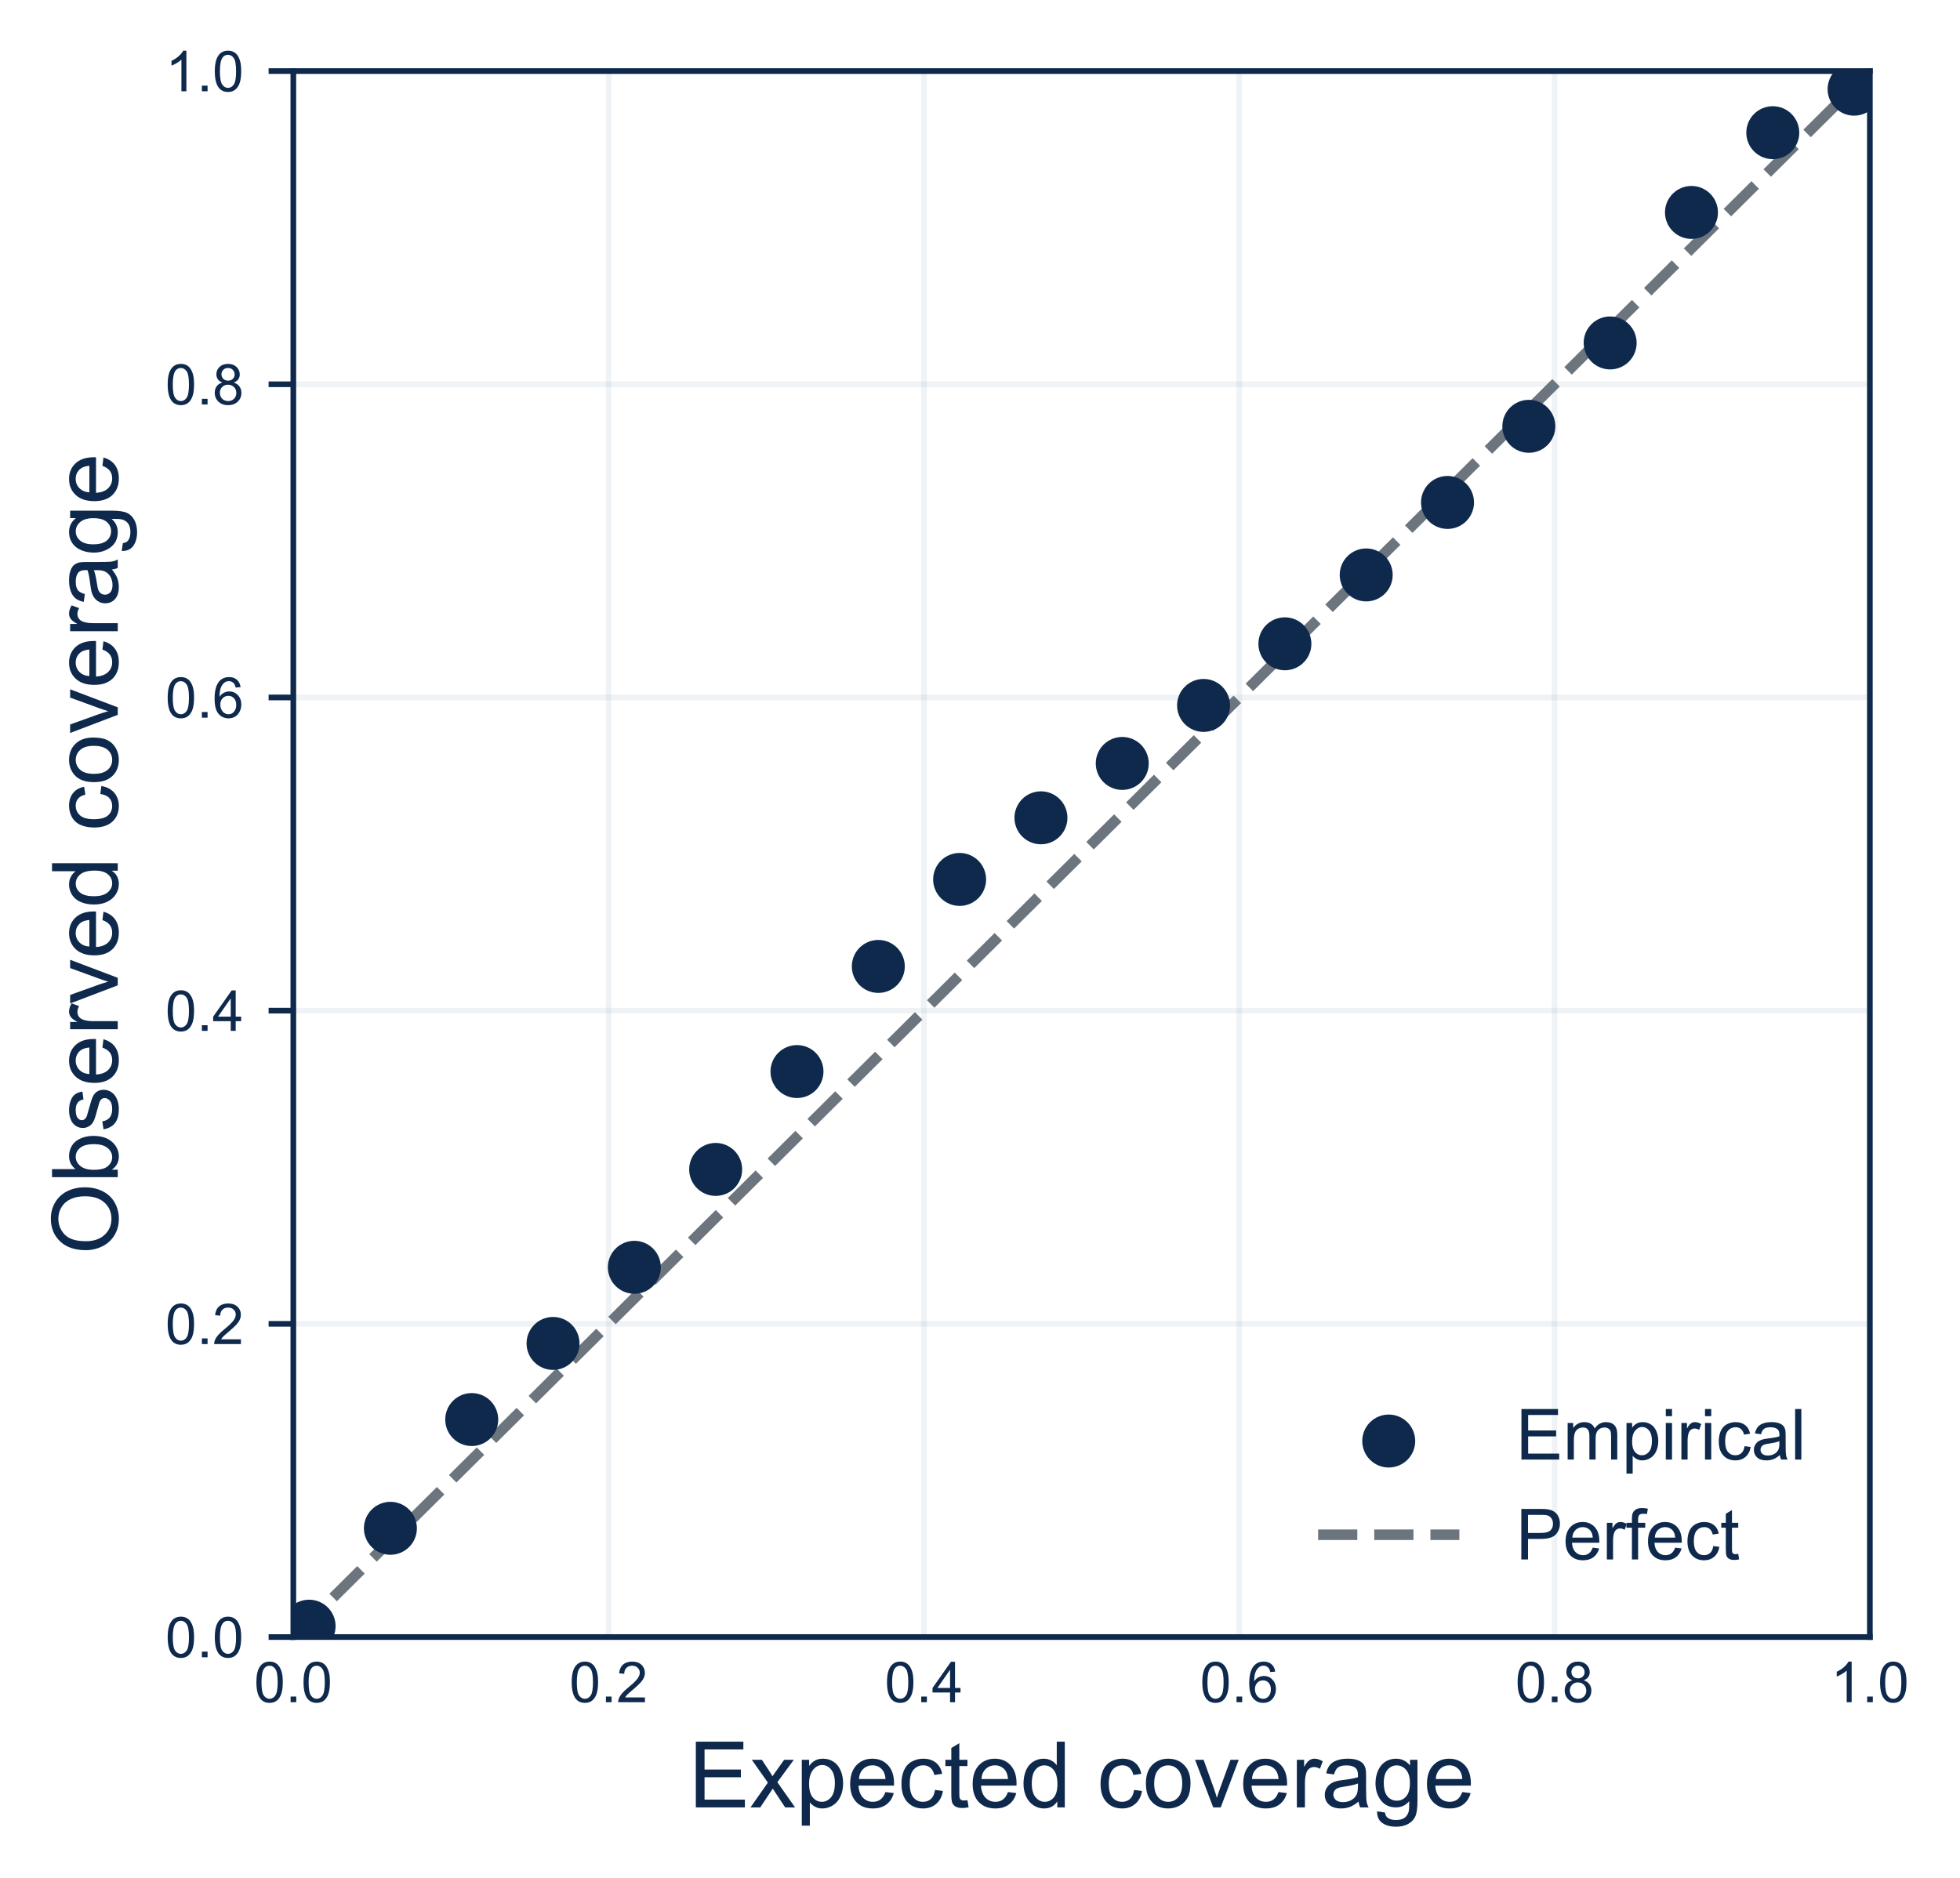
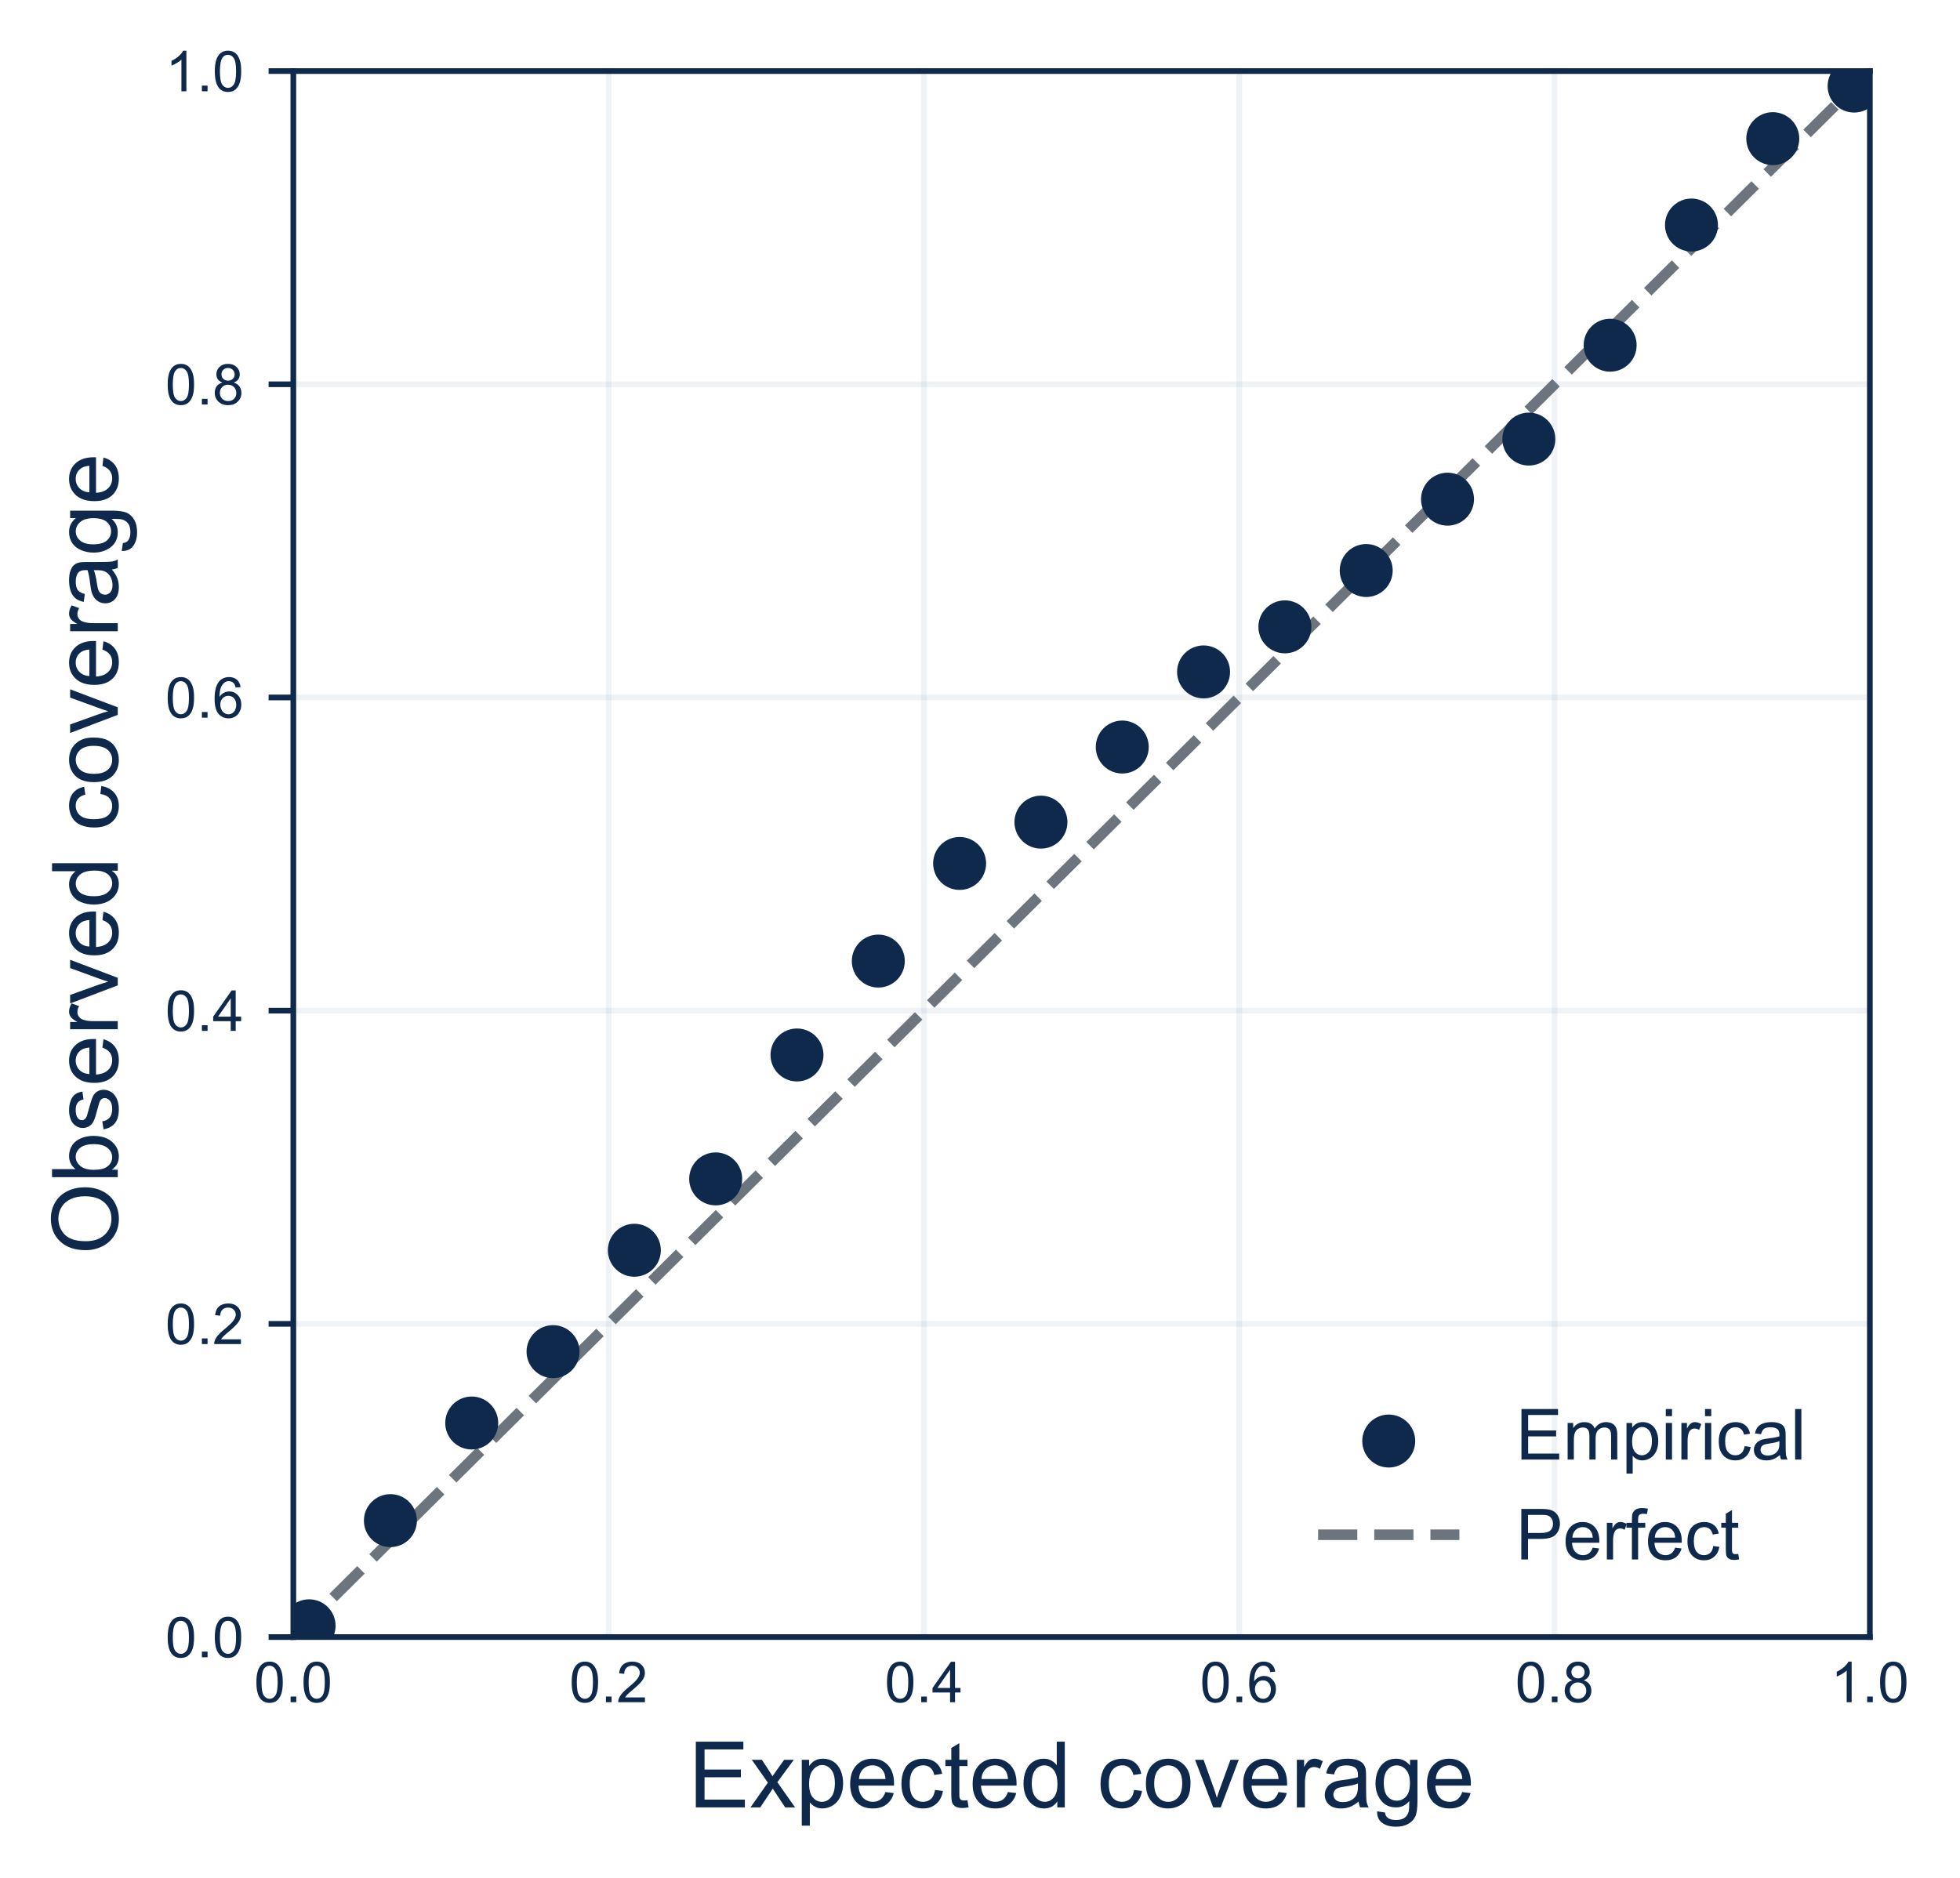
<svg xmlns="http://www.w3.org/2000/svg" xmlns:xlink="http://www.w3.org/1999/xlink" width="277.488pt" height="265.881pt" viewBox="0 0 277.488 265.881" version="1.1">
  <defs>
    <style type="text/css">*{stroke-linejoin: round; stroke-linecap: butt}</style>
  </defs>
  <g id="figure_1">
    <g id="patch_1">
      <path d="M 0 265.881  L 277.488 265.881  L 277.488 0  L 0 0  L 0 265.881  z " style="fill: none" />
    </g>
    <g id="axes_1">
      <g id="patch_2">
        <path d="M 41.528 231.823  L 264.728 231.823  L 264.728 10.063  L 41.528 10.063  L 41.528 231.823  z " style="fill: none" />
      </g>
      <g id="line2d_1">
-         <path d="M 41.528 231.823  L 264.728 10.063  " clip-path="url(#p7d3680cba2)" style="fill: none; stroke-dasharray: 5.55,2.4; stroke-dashoffset: 0; stroke: #6c757d; stroke-width: 1.5" />
+         <path d="M 41.528 231.823  L 264.728 10.063  " clip-path="url(#pba73ccb9ce)" style="fill: none; stroke-dasharray: 5.55,2.4; stroke-dashoffset: 0; stroke: #6c757d; stroke-width: 1.5" />
      </g>
      <g id="matplotlib.axis_1">
        <g id="xtick_1">
          <g id="line2d_2">
-             <path d="M 41.528 231.823  L 41.528 10.063  " clip-path="url(#p7d3680cba2)" style="fill: none; stroke: #5f86a5; stroke-opacity: 0.1; stroke-width: 0.8; stroke-linecap: square" />
+             <path d="M 41.528 231.823  L 41.528 10.063  " clip-path="url(#pba73ccb9ce)" style="fill: none; stroke: #5f86a5; stroke-opacity: 0.1; stroke-width: 0.8; stroke-linecap: square" />
          </g>
          <g id="line2d_3" />
          <g id="text_1">
            <g style="fill: #0e294c" transform="translate(35.96781 241.0494) scale(0.08 -0.08)">
              <defs>
                <path id="ArialMT-30" d="M 266 2259  Q 266 3072 433 3567  Q 600 4063 929 4331  Q 1259 4600 1759 4600  Q 2128 4600 2406 4451  Q 2684 4303 2865 4023  Q 3047 3744 3150 3342  Q 3253 2941 3253 2259  Q 3253 1453 3087 958  Q 2922 463 2592 192  Q 2263 -78 1759 -78  Q 1097 -78 719 397  Q 266 969 266 2259  z M 844 2259  Q 844 1131 1108 757  Q 1372 384 1759 384  Q 2147 384 2411 759  Q 2675 1134 2675 2259  Q 2675 3391 2411 3762  Q 2147 4134 1753 4134  Q 1366 4134 1134 3806  Q 844 3388 844 2259  z " transform="scale(0.015625)" />
                <path id="ArialMT-2e" d="M 581 0  L 581 641  L 1222 641  L 1222 0  L 581 0  z " transform="scale(0.015625)" />
              </defs>
              <use xlink:href="#ArialMT-30" />
              <use xlink:href="#ArialMT-2e" transform="translate(55.61523 0)" />
              <use xlink:href="#ArialMT-30" transform="translate(83.39844 0)" />
            </g>
          </g>
        </g>
        <g id="xtick_2">
          <g id="line2d_4">
-             <path d="M 86.168 231.823  L 86.168 10.063  " clip-path="url(#p7d3680cba2)" style="fill: none; stroke: #5f86a5; stroke-opacity: 0.1; stroke-width: 0.8; stroke-linecap: square" />
+             <path d="M 86.168 231.823  L 86.168 10.063  " clip-path="url(#pba73ccb9ce)" style="fill: none; stroke: #5f86a5; stroke-opacity: 0.1; stroke-width: 0.8; stroke-linecap: square" />
          </g>
          <g id="line2d_5" />
          <g id="text_2">
            <g style="fill: #0e294c" transform="translate(80.60781 241.0494) scale(0.08 -0.08)">
              <defs>
                <path id="ArialMT-32" d="M 3222 541  L 3222 0  L 194 0  Q 188 203 259 391  Q 375 700 629 1000  Q 884 1300 1366 1694  Q 2113 2306 2375 2664  Q 2638 3022 2638 3341  Q 2638 3675 2398 3904  Q 2159 4134 1775 4134  Q 1369 4134 1125 3890  Q 881 3647 878 3216  L 300 3275  Q 359 3922 746 4261  Q 1134 4600 1788 4600  Q 2447 4600 2831 4234  Q 3216 3869 3216 3328  Q 3216 3053 3103 2787  Q 2991 2522 2730 2228  Q 2469 1934 1863 1422  Q 1356 997 1212 845  Q 1069 694 975 541  L 3222 541  z " transform="scale(0.015625)" />
              </defs>
              <use xlink:href="#ArialMT-30" />
              <use xlink:href="#ArialMT-2e" transform="translate(55.61523 0)" />
              <use xlink:href="#ArialMT-32" transform="translate(83.39844 0)" />
            </g>
          </g>
        </g>
        <g id="xtick_3">
          <g id="line2d_6">
-             <path d="M 130.808 231.823  L 130.808 10.063  " clip-path="url(#p7d3680cba2)" style="fill: none; stroke: #5f86a5; stroke-opacity: 0.1; stroke-width: 0.8; stroke-linecap: square" />
+             <path d="M 130.808 231.823  L 130.808 10.063  " clip-path="url(#pba73ccb9ce)" style="fill: none; stroke: #5f86a5; stroke-opacity: 0.1; stroke-width: 0.8; stroke-linecap: square" />
          </g>
          <g id="line2d_7" />
          <g id="text_3">
            <g style="fill: #0e294c" transform="translate(125.2478 241.0494) scale(0.08 -0.08)">
              <defs>
                <path id="ArialMT-34" d="M 2069 0  L 2069 1097  L 81 1097  L 81 1613  L 2172 4581  L 2631 4581  L 2631 1613  L 3250 1613  L 3250 1097  L 2631 1097  L 2631 0  L 2069 0  z M 2069 1613  L 2069 3678  L 634 1613  L 2069 1613  z " transform="scale(0.015625)" />
              </defs>
              <use xlink:href="#ArialMT-30" />
              <use xlink:href="#ArialMT-2e" transform="translate(55.61523 0)" />
              <use xlink:href="#ArialMT-34" transform="translate(83.39844 0)" />
            </g>
          </g>
        </g>
        <g id="xtick_4">
          <g id="line2d_8">
-             <path d="M 175.448 231.823  L 175.448 10.063  " clip-path="url(#p7d3680cba2)" style="fill: none; stroke: #5f86a5; stroke-opacity: 0.1; stroke-width: 0.8; stroke-linecap: square" />
+             <path d="M 175.448 231.823  L 175.448 10.063  " clip-path="url(#pba73ccb9ce)" style="fill: none; stroke: #5f86a5; stroke-opacity: 0.1; stroke-width: 0.8; stroke-linecap: square" />
          </g>
          <g id="line2d_9" />
          <g id="text_4">
            <g style="fill: #0e294c" transform="translate(169.8878 241.0494) scale(0.08 -0.08)">
              <defs>
                <path id="ArialMT-36" d="M 3184 3459  L 2625 3416  Q 2550 3747 2413 3897  Q 2184 4138 1850 4138  Q 1581 4138 1378 3988  Q 1113 3794 959 3422  Q 806 3050 800 2363  Q 1003 2672 1297 2822  Q 1591 2972 1913 2972  Q 2475 2972 2870 2558  Q 3266 2144 3266 1488  Q 3266 1056 3080 686  Q 2894 316 2569 119  Q 2244 -78 1831 -78  Q 1128 -78 684 439  Q 241 956 241 2144  Q 241 3472 731 4075  Q 1159 4600 1884 4600  Q 2425 4600 2770 4297  Q 3116 3994 3184 3459  z M 888 1484  Q 888 1194 1011 928  Q 1134 663 1356 523  Q 1578 384 1822 384  Q 2178 384 2434 671  Q 2691 959 2691 1453  Q 2691 1928 2437 2201  Q 2184 2475 1800 2475  Q 1419 2475 1153 2201  Q 888 1928 888 1484  z " transform="scale(0.015625)" />
              </defs>
              <use xlink:href="#ArialMT-30" />
              <use xlink:href="#ArialMT-2e" transform="translate(55.61523 0)" />
              <use xlink:href="#ArialMT-36" transform="translate(83.39844 0)" />
            </g>
          </g>
        </g>
        <g id="xtick_5">
          <g id="line2d_10">
-             <path d="M 220.088 231.823  L 220.088 10.063  " clip-path="url(#p7d3680cba2)" style="fill: none; stroke: #5f86a5; stroke-opacity: 0.1; stroke-width: 0.8; stroke-linecap: square" />
+             <path d="M 220.088 231.823  L 220.088 10.063  " clip-path="url(#pba73ccb9ce)" style="fill: none; stroke: #5f86a5; stroke-opacity: 0.1; stroke-width: 0.8; stroke-linecap: square" />
          </g>
          <g id="line2d_11" />
          <g id="text_5">
            <g style="fill: #0e294c" transform="translate(214.5278 241.0494) scale(0.08 -0.08)">
              <defs>
                <path id="ArialMT-38" d="M 1131 2484  Q 781 2613 612 2850  Q 444 3088 444 3419  Q 444 3919 803 4259  Q 1163 4600 1759 4600  Q 2359 4600 2725 4251  Q 3091 3903 3091 3403  Q 3091 3084 2923 2848  Q 2756 2613 2416 2484  Q 2838 2347 3058 2040  Q 3278 1734 3278 1309  Q 3278 722 2862 322  Q 2447 -78 1769 -78  Q 1091 -78 675 323  Q 259 725 259 1325  Q 259 1772 486 2073  Q 713 2375 1131 2484  z M 1019 3438  Q 1019 3113 1228 2906  Q 1438 2700 1772 2700  Q 2097 2700 2305 2904  Q 2513 3109 2513 3406  Q 2513 3716 2298 3927  Q 2084 4138 1766 4138  Q 1444 4138 1231 3931  Q 1019 3725 1019 3438  z M 838 1322  Q 838 1081 952 856  Q 1066 631 1291 507  Q 1516 384 1775 384  Q 2178 384 2440 643  Q 2703 903 2703 1303  Q 2703 1709 2433 1975  Q 2163 2241 1756 2241  Q 1359 2241 1098 1978  Q 838 1716 838 1322  z " transform="scale(0.015625)" />
              </defs>
              <use xlink:href="#ArialMT-30" />
              <use xlink:href="#ArialMT-2e" transform="translate(55.61523 0)" />
              <use xlink:href="#ArialMT-38" transform="translate(83.39844 0)" />
            </g>
          </g>
        </g>
        <g id="xtick_6">
          <g id="line2d_12">
-             <path d="M 264.728 231.823  L 264.728 10.063  " clip-path="url(#p7d3680cba2)" style="fill: none; stroke: #5f86a5; stroke-opacity: 0.1; stroke-width: 0.8; stroke-linecap: square" />
+             <path d="M 264.728 231.823  L 264.728 10.063  " clip-path="url(#pba73ccb9ce)" style="fill: none; stroke: #5f86a5; stroke-opacity: 0.1; stroke-width: 0.8; stroke-linecap: square" />
          </g>
          <g id="line2d_13" />
          <g id="text_6">
            <g style="fill: #0e294c" transform="translate(259.1678 241.0494) scale(0.08 -0.08)">
              <defs>
                <path id="ArialMT-31" d="M 2384 0  L 1822 0  L 1822 3584  Q 1619 3391 1289 3197  Q 959 3003 697 2906  L 697 3450  Q 1169 3672 1522 3987  Q 1875 4303 2022 4600  L 2384 4600  L 2384 0  z " transform="scale(0.015625)" />
              </defs>
              <use xlink:href="#ArialMT-31" />
              <use xlink:href="#ArialMT-2e" transform="translate(55.61523 0)" />
              <use xlink:href="#ArialMT-30" transform="translate(83.39844 0)" />
            </g>
          </g>
        </g>
        <g id="text_7">
          <g style="fill: #0e294c" transform="translate(97.48477 255.9445) scale(0.13 -0.13)">
            <defs>
              <path id="ArialMT-45" d="M 506 0  L 506 4581  L 3819 4581  L 3819 4041  L 1113 4041  L 1113 2638  L 3647 2638  L 3647 2100  L 1113 2100  L 1113 541  L 3925 541  L 3925 0  L 506 0  z " transform="scale(0.015625)" />
              <path id="ArialMT-78" d="M 47 0  L 1259 1725  L 138 3319  L 841 3319  L 1350 2541  Q 1494 2319 1581 2169  Q 1719 2375 1834 2534  L 2394 3319  L 3066 3319  L 1919 1756  L 3153 0  L 2463 0  L 1781 1031  L 1600 1309  L 728 0  L 47 0  z " transform="scale(0.015625)" />
              <path id="ArialMT-70" d="M 422 -1272  L 422 3319  L 934 3319  L 934 2888  Q 1116 3141 1344 3267  Q 1572 3394 1897 3394  Q 2322 3394 2647 3175  Q 2972 2956 3137 2557  Q 3303 2159 3303 1684  Q 3303 1175 3120 767  Q 2938 359 2589 142  Q 2241 -75 1856 -75  Q 1575 -75 1351 44  Q 1128 163 984 344  L 984 -1272  L 422 -1272  z M 931 1641  Q 931 1000 1190 694  Q 1450 388 1819 388  Q 2194 388 2461 705  Q 2728 1022 2728 1688  Q 2728 2322 2467 2637  Q 2206 2953 1844 2953  Q 1484 2953 1207 2617  Q 931 2281 931 1641  z " transform="scale(0.015625)" />
              <path id="ArialMT-65" d="M 2694 1069  L 3275 997  Q 3138 488 2766 206  Q 2394 -75 1816 -75  Q 1088 -75 661 373  Q 234 822 234 1631  Q 234 2469 665 2931  Q 1097 3394 1784 3394  Q 2450 3394 2872 2941  Q 3294 2488 3294 1666  Q 3294 1616 3291 1516  L 816 1516  Q 847 969 1125 678  Q 1403 388 1819 388  Q 2128 388 2347 550  Q 2566 713 2694 1069  z M 847 1978  L 2700 1978  Q 2663 2397 2488 2606  Q 2219 2931 1791 2931  Q 1403 2931 1139 2672  Q 875 2413 847 1978  z " transform="scale(0.015625)" />
              <path id="ArialMT-63" d="M 2588 1216  L 3141 1144  Q 3050 572 2676 248  Q 2303 -75 1759 -75  Q 1078 -75 664 370  Q 250 816 250 1647  Q 250 2184 428 2587  Q 606 2991 970 3192  Q 1334 3394 1763 3394  Q 2303 3394 2647 3120  Q 2991 2847 3088 2344  L 2541 2259  Q 2463 2594 2264 2762  Q 2066 2931 1784 2931  Q 1359 2931 1093 2626  Q 828 2322 828 1663  Q 828 994 1084 691  Q 1341 388 1753 388  Q 2084 388 2306 591  Q 2528 794 2588 1216  z " transform="scale(0.015625)" />
              <path id="ArialMT-74" d="M 1650 503  L 1731 6  Q 1494 -44 1306 -44  Q 1000 -44 831 53  Q 663 150 594 308  Q 525 466 525 972  L 525 2881  L 113 2881  L 113 3319  L 525 3319  L 525 4141  L 1084 4478  L 1084 3319  L 1650 3319  L 1650 2881  L 1084 2881  L 1084 941  Q 1084 700 1114 631  Q 1144 563 1211 522  Q 1278 481 1403 481  Q 1497 481 1650 503  z " transform="scale(0.015625)" />
              <path id="ArialMT-64" d="M 2575 0  L 2575 419  Q 2259 -75 1647 -75  Q 1250 -75 917 144  Q 584 363 401 755  Q 219 1147 219 1656  Q 219 2153 384 2558  Q 550 2963 881 3178  Q 1213 3394 1622 3394  Q 1922 3394 2156 3267  Q 2391 3141 2538 2938  L 2538 4581  L 3097 4581  L 3097 0  L 2575 0  z M 797 1656  Q 797 1019 1065 703  Q 1334 388 1700 388  Q 2069 388 2326 689  Q 2584 991 2584 1609  Q 2584 2291 2321 2609  Q 2059 2928 1675 2928  Q 1300 2928 1048 2622  Q 797 2316 797 1656  z " transform="scale(0.015625)" />
              <path id="ArialMT-20" transform="scale(0.015625)" />
              <path id="ArialMT-6f" d="M 213 1659  Q 213 2581 725 3025  Q 1153 3394 1769 3394  Q 2453 3394 2887 2945  Q 3322 2497 3322 1706  Q 3322 1066 3130 698  Q 2938 331 2570 128  Q 2203 -75 1769 -75  Q 1072 -75 642 372  Q 213 819 213 1659  z M 791 1659  Q 791 1022 1069 705  Q 1347 388 1769 388  Q 2188 388 2466 706  Q 2744 1025 2744 1678  Q 2744 2294 2464 2611  Q 2184 2928 1769 2928  Q 1347 2928 1069 2612  Q 791 2297 791 1659  z " transform="scale(0.015625)" />
              <path id="ArialMT-76" d="M 1344 0  L 81 3319  L 675 3319  L 1388 1331  Q 1503 1009 1600 663  Q 1675 925 1809 1294  L 2547 3319  L 3125 3319  L 1869 0  L 1344 0  z " transform="scale(0.015625)" />
              <path id="ArialMT-72" d="M 416 0  L 416 3319  L 922 3319  L 922 2816  Q 1116 3169 1280 3281  Q 1444 3394 1641 3394  Q 1925 3394 2219 3213  L 2025 2691  Q 1819 2813 1613 2813  Q 1428 2813 1281 2702  Q 1134 2591 1072 2394  Q 978 2094 978 1738  L 978 0  L 416 0  z " transform="scale(0.015625)" />
              <path id="ArialMT-61" d="M 2588 409  Q 2275 144 1986 34  Q 1697 -75 1366 -75  Q 819 -75 525 192  Q 231 459 231 875  Q 231 1119 342 1320  Q 453 1522 633 1644  Q 813 1766 1038 1828  Q 1203 1872 1538 1913  Q 2219 1994 2541 2106  Q 2544 2222 2544 2253  Q 2544 2597 2384 2738  Q 2169 2928 1744 2928  Q 1347 2928 1158 2789  Q 969 2650 878 2297  L 328 2372  Q 403 2725 575 2942  Q 747 3159 1072 3276  Q 1397 3394 1825 3394  Q 2250 3394 2515 3294  Q 2781 3194 2906 3042  Q 3031 2891 3081 2659  Q 3109 2516 3109 2141  L 3109 1391  Q 3109 606 3145 398  Q 3181 191 3288 0  L 2700 0  Q 2613 175 2588 409  z M 2541 1666  Q 2234 1541 1622 1453  Q 1275 1403 1131 1340  Q 988 1278 909 1158  Q 831 1038 831 891  Q 831 666 1001 516  Q 1172 366 1500 366  Q 1825 366 2078 508  Q 2331 650 2450 897  Q 2541 1088 2541 1459  L 2541 1666  z " transform="scale(0.015625)" />
              <path id="ArialMT-67" d="M 319 -275  L 866 -356  Q 900 -609 1056 -725  Q 1266 -881 1628 -881  Q 2019 -881 2231 -725  Q 2444 -569 2519 -288  Q 2563 -116 2559 434  Q 2191 0 1641 0  Q 956 0 581 494  Q 206 988 206 1678  Q 206 2153 378 2554  Q 550 2956 876 3175  Q 1203 3394 1644 3394  Q 2231 3394 2613 2919  L 2613 3319  L 3131 3319  L 3131 450  Q 3131 -325 2973 -648  Q 2816 -972 2473 -1159  Q 2131 -1347 1631 -1347  Q 1038 -1347 672 -1080  Q 306 -813 319 -275  z M 784 1719  Q 784 1066 1043 766  Q 1303 466 1694 466  Q 2081 466 2343 764  Q 2606 1063 2606 1700  Q 2606 2309 2336 2618  Q 2066 2928 1684 2928  Q 1309 2928 1046 2623  Q 784 2319 784 1719  z " transform="scale(0.015625)" />
            </defs>
            <use xlink:href="#ArialMT-45" />
            <use xlink:href="#ArialMT-78" transform="translate(66.69922 0)" />
            <use xlink:href="#ArialMT-70" transform="translate(116.6992 0)" />
            <use xlink:href="#ArialMT-65" transform="translate(172.3145 0)" />
            <use xlink:href="#ArialMT-63" transform="translate(227.9297 0)" />
            <use xlink:href="#ArialMT-74" transform="translate(277.9297 0)" />
            <use xlink:href="#ArialMT-65" transform="translate(305.7129 0)" />
            <use xlink:href="#ArialMT-64" transform="translate(361.3281 0)" />
            <use xlink:href="#ArialMT-20" transform="translate(416.9434 0)" />
            <use xlink:href="#ArialMT-63" transform="translate(444.7266 0)" />
            <use xlink:href="#ArialMT-6f" transform="translate(494.7266 0)" />
            <use xlink:href="#ArialMT-76" transform="translate(550.3418 0)" />
            <use xlink:href="#ArialMT-65" transform="translate(600.3418 0)" />
            <use xlink:href="#ArialMT-72" transform="translate(655.957 0)" />
            <use xlink:href="#ArialMT-61" transform="translate(689.2578 0)" />
            <use xlink:href="#ArialMT-67" transform="translate(744.873 0)" />
            <use xlink:href="#ArialMT-65" transform="translate(800.4883 0)" />
          </g>
        </g>
      </g>
      <g id="matplotlib.axis_2">
        <g id="ytick_1">
          <g id="line2d_14">
-             <path d="M 41.528 231.823  L 264.728 231.823  " clip-path="url(#p7d3680cba2)" style="fill: none; stroke: #5f86a5; stroke-opacity: 0.1; stroke-width: 0.8; stroke-linecap: square" />
+             <path d="M 41.528 231.823  L 264.728 231.823  " clip-path="url(#pba73ccb9ce)" style="fill: none; stroke: #5f86a5; stroke-opacity: 0.1; stroke-width: 0.8; stroke-linecap: square" />
          </g>
          <g id="line2d_15">
            <defs>
-               <path id="m2a379f6b07" d="M 0 0  L -3.5 0  " style="stroke: #0e294c; stroke-width: 0.8" />
-             </defs>
-             <g>
-               <use xlink:href="#m2a379f6b07" x="41.528" y="231.823" style="fill: #0e294c; stroke: #0e294c; stroke-width: 0.8" />
+               <path id="m1dc6997b72" d="M 0 0  L -3.5 0  " style="stroke: #0e294c; stroke-width: 0.8" />
+             </defs>
+             <g>
+               <use xlink:href="#m1dc6997b72" x="41.528" y="231.823" style="fill: #0e294c; stroke: #0e294c; stroke-width: 0.8" />
            </g>
          </g>
          <g id="text_8">
            <g style="fill: #0e294c" transform="translate(23.40781 234.6863) scale(0.08 -0.08)">
              <use xlink:href="#ArialMT-30" />
              <use xlink:href="#ArialMT-2e" transform="translate(55.61523 0)" />
              <use xlink:href="#ArialMT-30" transform="translate(83.39844 0)" />
            </g>
          </g>
        </g>
        <g id="ytick_2">
          <g id="line2d_16">
-             <path d="M 41.528 187.471  L 264.728 187.471  " clip-path="url(#p7d3680cba2)" style="fill: none; stroke: #5f86a5; stroke-opacity: 0.1; stroke-width: 0.8; stroke-linecap: square" />
+             <path d="M 41.528 187.471  L 264.728 187.471  " clip-path="url(#pba73ccb9ce)" style="fill: none; stroke: #5f86a5; stroke-opacity: 0.1; stroke-width: 0.8; stroke-linecap: square" />
          </g>
          <g id="line2d_17">
            <g>
-               <use xlink:href="#m2a379f6b07" x="41.528" y="187.471" style="fill: #0e294c; stroke: #0e294c; stroke-width: 0.8" />
+               <use xlink:href="#m1dc6997b72" x="41.528" y="187.471" style="fill: #0e294c; stroke: #0e294c; stroke-width: 0.8" />
            </g>
          </g>
          <g id="text_9">
            <g style="fill: #0e294c" transform="translate(23.40781 190.3342) scale(0.08 -0.08)">
              <use xlink:href="#ArialMT-30" />
              <use xlink:href="#ArialMT-2e" transform="translate(55.61523 0)" />
              <use xlink:href="#ArialMT-32" transform="translate(83.39844 0)" />
            </g>
          </g>
        </g>
        <g id="ytick_3">
          <g id="line2d_18">
-             <path d="M 41.528 143.119  L 264.728 143.119  " clip-path="url(#p7d3680cba2)" style="fill: none; stroke: #5f86a5; stroke-opacity: 0.1; stroke-width: 0.8; stroke-linecap: square" />
+             <path d="M 41.528 143.119  L 264.728 143.119  " clip-path="url(#pba73ccb9ce)" style="fill: none; stroke: #5f86a5; stroke-opacity: 0.1; stroke-width: 0.8; stroke-linecap: square" />
          </g>
          <g id="line2d_19">
            <g>
-               <use xlink:href="#m2a379f6b07" x="41.528" y="143.119" style="fill: #0e294c; stroke: #0e294c; stroke-width: 0.8" />
+               <use xlink:href="#m1dc6997b72" x="41.528" y="143.119" style="fill: #0e294c; stroke: #0e294c; stroke-width: 0.8" />
            </g>
          </g>
          <g id="text_10">
            <g style="fill: #0e294c" transform="translate(23.40781 145.9822) scale(0.08 -0.08)">
              <use xlink:href="#ArialMT-30" />
              <use xlink:href="#ArialMT-2e" transform="translate(55.61523 0)" />
              <use xlink:href="#ArialMT-34" transform="translate(83.39844 0)" />
            </g>
          </g>
        </g>
        <g id="ytick_4">
          <g id="line2d_20">
-             <path d="M 41.528 98.767  L 264.728 98.767  " clip-path="url(#p7d3680cba2)" style="fill: none; stroke: #5f86a5; stroke-opacity: 0.1; stroke-width: 0.8; stroke-linecap: square" />
+             <path d="M 41.528 98.767  L 264.728 98.767  " clip-path="url(#pba73ccb9ce)" style="fill: none; stroke: #5f86a5; stroke-opacity: 0.1; stroke-width: 0.8; stroke-linecap: square" />
          </g>
          <g id="line2d_21">
            <g>
-               <use xlink:href="#m2a379f6b07" x="41.528" y="98.767" style="fill: #0e294c; stroke: #0e294c; stroke-width: 0.8" />
+               <use xlink:href="#m1dc6997b72" x="41.528" y="98.767" style="fill: #0e294c; stroke: #0e294c; stroke-width: 0.8" />
            </g>
          </g>
          <g id="text_11">
            <g style="fill: #0e294c" transform="translate(23.40781 101.6303) scale(0.08 -0.08)">
              <use xlink:href="#ArialMT-30" />
              <use xlink:href="#ArialMT-2e" transform="translate(55.61523 0)" />
              <use xlink:href="#ArialMT-36" transform="translate(83.39844 0)" />
            </g>
          </g>
        </g>
        <g id="ytick_5">
          <g id="line2d_22">
-             <path d="M 41.528 54.415  L 264.728 54.415  " clip-path="url(#p7d3680cba2)" style="fill: none; stroke: #5f86a5; stroke-opacity: 0.1; stroke-width: 0.8; stroke-linecap: square" />
+             <path d="M 41.528 54.415  L 264.728 54.415  " clip-path="url(#pba73ccb9ce)" style="fill: none; stroke: #5f86a5; stroke-opacity: 0.1; stroke-width: 0.8; stroke-linecap: square" />
          </g>
          <g id="line2d_23">
            <g>
-               <use xlink:href="#m2a379f6b07" x="41.528" y="54.415" style="fill: #0e294c; stroke: #0e294c; stroke-width: 0.8" />
+               <use xlink:href="#m1dc6997b72" x="41.528" y="54.415" style="fill: #0e294c; stroke: #0e294c; stroke-width: 0.8" />
            </g>
          </g>
          <g id="text_12">
            <g style="fill: #0e294c" transform="translate(23.40781 57.27825) scale(0.08 -0.08)">
              <use xlink:href="#ArialMT-30" />
              <use xlink:href="#ArialMT-2e" transform="translate(55.61523 0)" />
              <use xlink:href="#ArialMT-38" transform="translate(83.39844 0)" />
            </g>
          </g>
        </g>
        <g id="ytick_6">
          <g id="line2d_24">
-             <path d="M 41.528 10.063  L 264.728 10.063  " clip-path="url(#p7d3680cba2)" style="fill: none; stroke: #5f86a5; stroke-opacity: 0.1; stroke-width: 0.8; stroke-linecap: square" />
+             <path d="M 41.528 10.063  L 264.728 10.063  " clip-path="url(#pba73ccb9ce)" style="fill: none; stroke: #5f86a5; stroke-opacity: 0.1; stroke-width: 0.8; stroke-linecap: square" />
          </g>
          <g id="line2d_25">
            <g>
-               <use xlink:href="#m2a379f6b07" x="41.528" y="10.063" style="fill: #0e294c; stroke: #0e294c; stroke-width: 0.8" />
+               <use xlink:href="#m1dc6997b72" x="41.528" y="10.063" style="fill: #0e294c; stroke: #0e294c; stroke-width: 0.8" />
            </g>
          </g>
          <g id="text_13">
            <g style="fill: #0e294c" transform="translate(23.40781 12.92625) scale(0.08 -0.08)">
              <use xlink:href="#ArialMT-31" />
              <use xlink:href="#ArialMT-2e" transform="translate(55.61523 0)" />
              <use xlink:href="#ArialMT-30" transform="translate(83.39844 0)" />
            </g>
          </g>
        </g>
        <g id="text_14">
          <g style="fill: #0e294c" transform="translate(16.67172 177.6648) rotate(-90) scale(0.13 -0.13)">
            <defs>
              <path id="ArialMT-4f" d="M 309 2231  Q 309 3372 921 4017  Q 1534 4663 2503 4663  Q 3138 4663 3647 4359  Q 4156 4056 4423 3514  Q 4691 2972 4691 2284  Q 4691 1588 4409 1038  Q 4128 488 3612 205  Q 3097 -78 2500 -78  Q 1853 -78 1343 234  Q 834 547 571 1087  Q 309 1628 309 2231  z M 934 2222  Q 934 1394 1379 917  Q 1825 441 2497 441  Q 3181 441 3623 922  Q 4066 1403 4066 2288  Q 4066 2847 3877 3264  Q 3688 3681 3323 3911  Q 2959 4141 2506 4141  Q 1863 4141 1398 3698  Q 934 3256 934 2222  z " transform="scale(0.015625)" />
              <path id="ArialMT-62" d="M 941 0  L 419 0  L 419 4581  L 981 4581  L 981 2947  Q 1338 3394 1891 3394  Q 2197 3394 2470 3270  Q 2744 3147 2920 2923  Q 3097 2700 3197 2384  Q 3297 2069 3297 1709  Q 3297 856 2875 390  Q 2453 -75 1863 -75  Q 1275 -75 941 416  L 941 0  z M 934 1684  Q 934 1088 1097 822  Q 1363 388 1816 388  Q 2184 388 2453 708  Q 2722 1028 2722 1663  Q 2722 2313 2464 2622  Q 2206 2931 1841 2931  Q 1472 2931 1203 2611  Q 934 2291 934 1684  z " transform="scale(0.015625)" />
              <path id="ArialMT-73" d="M 197 991  L 753 1078  Q 800 744 1014 566  Q 1228 388 1613 388  Q 2000 388 2187 545  Q 2375 703 2375 916  Q 2375 1106 2209 1216  Q 2094 1291 1634 1406  Q 1016 1563 777 1677  Q 538 1791 414 1992  Q 291 2194 291 2438  Q 291 2659 392 2848  Q 494 3038 669 3163  Q 800 3259 1026 3326  Q 1253 3394 1513 3394  Q 1903 3394 2198 3281  Q 2494 3169 2634 2976  Q 2775 2784 2828 2463  L 2278 2388  Q 2241 2644 2061 2787  Q 1881 2931 1553 2931  Q 1166 2931 1000 2803  Q 834 2675 834 2503  Q 834 2394 903 2306  Q 972 2216 1119 2156  Q 1203 2125 1616 2013  Q 2213 1853 2448 1751  Q 2684 1650 2818 1456  Q 2953 1263 2953 975  Q 2953 694 2789 445  Q 2625 197 2315 61  Q 2006 -75 1616 -75  Q 969 -75 630 194  Q 291 463 197 991  z " transform="scale(0.015625)" />
            </defs>
            <use xlink:href="#ArialMT-4f" />
            <use xlink:href="#ArialMT-62" transform="translate(77.7832 0)" />
            <use xlink:href="#ArialMT-73" transform="translate(133.3984 0)" />
            <use xlink:href="#ArialMT-65" transform="translate(183.3984 0)" />
            <use xlink:href="#ArialMT-72" transform="translate(239.0137 0)" />
            <use xlink:href="#ArialMT-76" transform="translate(272.3145 0)" />
            <use xlink:href="#ArialMT-65" transform="translate(322.3145 0)" />
            <use xlink:href="#ArialMT-64" transform="translate(377.9297 0)" />
            <use xlink:href="#ArialMT-20" transform="translate(433.5449 0)" />
            <use xlink:href="#ArialMT-63" transform="translate(461.3281 0)" />
            <use xlink:href="#ArialMT-6f" transform="translate(511.3281 0)" />
            <use xlink:href="#ArialMT-76" transform="translate(566.9434 0)" />
            <use xlink:href="#ArialMT-65" transform="translate(616.9434 0)" />
            <use xlink:href="#ArialMT-72" transform="translate(672.5586 0)" />
            <use xlink:href="#ArialMT-61" transform="translate(705.8594 0)" />
            <use xlink:href="#ArialMT-67" transform="translate(761.4746 0)" />
            <use xlink:href="#ArialMT-65" transform="translate(817.0898 0)" />
          </g>
        </g>
      </g>
      <g id="PathCollection_1">
        <defs>
-           <path id="m426f1f14aa" d="M 0 3  C 0.796 3 1.559 2.684 2.121 2.121  C 2.684 1.559 3 0.796 3 0  C 3 -0.796 2.684 -1.559 2.121 -2.121  C 1.559 -2.684 0.796 -3 0 -3  C -0.796 -3 -1.559 -2.684 -2.121 -2.121  C -2.684 -1.559 -3 -0.796 -3 0  C -3 0.796 -2.684 1.559 -2.121 2.121  C -1.559 2.684 -0.796 3 0 3  z " style="stroke: #0e294c; stroke-width: 1.5" />
+           <path id="m23bb482748" d="M 0 3  C 0.796 3 1.559 2.684 2.121 2.121  C 2.684 1.559 3 0.796 3 0  C 3 -0.796 2.684 -1.559 2.121 -2.121  C 1.559 -2.684 0.796 -3 0 -3  C -0.796 -3 -1.559 -2.684 -2.121 -2.121  C -2.684 -1.559 -3 -0.796 -3 0  C -3 0.796 -2.684 1.559 -2.121 2.121  C -1.559 2.684 -0.796 3 0 3  z " style="stroke: #0e294c; stroke-width: 1.5" />
        </defs>
-         <g clip-path="url(#p7d3680cba2)">
-           <use xlink:href="#m426f1f14aa" x="43.76" y="230.283" style="fill: #0e294c; stroke: #0e294c; stroke-width: 1.5" />
-           <use xlink:href="#m426f1f14aa" x="55.272" y="216.423" style="fill: #0e294c; stroke: #0e294c; stroke-width: 1.5" />
-           <use xlink:href="#m426f1f14aa" x="66.785" y="201.023" style="fill: #0e294c; stroke: #0e294c; stroke-width: 1.5" />
-           <use xlink:href="#m426f1f14aa" x="78.297" y="190.243" style="fill: #0e294c; stroke: #0e294c; stroke-width: 1.5" />
-           <use xlink:href="#m426f1f14aa" x="89.809" y="179.463" style="fill: #0e294c; stroke: #0e294c; stroke-width: 1.5" />
-           <use xlink:href="#m426f1f14aa" x="101.322" y="165.603" style="fill: #0e294c; stroke: #0e294c; stroke-width: 1.5" />
-           <use xlink:href="#m426f1f14aa" x="112.834" y="151.743" style="fill: #0e294c; stroke: #0e294c; stroke-width: 1.5" />
-           <use xlink:href="#m426f1f14aa" x="124.347" y="136.856" style="fill: #0e294c; stroke: #0e294c; stroke-width: 1.5" />
-           <use xlink:href="#m426f1f14aa" x="135.859" y="124.536" style="fill: #0e294c; stroke: #0e294c; stroke-width: 1.5" />
-           <use xlink:href="#m426f1f14aa" x="147.372" y="115.81" style="fill: #0e294c; stroke: #0e294c; stroke-width: 1.5" />
-           <use xlink:href="#m426f1f14aa" x="158.884" y="108.11" style="fill: #0e294c; stroke: #0e294c; stroke-width: 1.5" />
-           <use xlink:href="#m426f1f14aa" x="170.396" y="99.896" style="fill: #0e294c; stroke: #0e294c; stroke-width: 1.5" />
-           <use xlink:href="#m426f1f14aa" x="181.909" y="91.17" style="fill: #0e294c; stroke: #0e294c; stroke-width: 1.5" />
-           <use xlink:href="#m426f1f14aa" x="193.421" y="81.416" style="fill: #0e294c; stroke: #0e294c; stroke-width: 1.5" />
-           <use xlink:href="#m426f1f14aa" x="204.934" y="71.15" style="fill: #0e294c; stroke: #0e294c; stroke-width: 1.5" />
-           <use xlink:href="#m426f1f14aa" x="216.446" y="60.37" style="fill: #0e294c; stroke: #0e294c; stroke-width: 1.5" />
-           <use xlink:href="#m426f1f14aa" x="227.959" y="48.563" style="fill: #0e294c; stroke: #0e294c; stroke-width: 1.5" />
-           <use xlink:href="#m426f1f14aa" x="239.471" y="30.083" style="fill: #0e294c; stroke: #0e294c; stroke-width: 1.5" />
-           <use xlink:href="#m426f1f14aa" x="250.983" y="18.79" style="fill: #0e294c; stroke: #0e294c; stroke-width: 1.5" />
-           <use xlink:href="#m426f1f14aa" x="262.496" y="12.63" style="fill: #0e294c; stroke: #0e294c; stroke-width: 1.5" />
+         <g clip-path="url(#pba73ccb9ce)">
+           <use xlink:href="#m23bb482748" x="43.76" y="230.228" style="fill: #0e294c; stroke: #0e294c; stroke-width: 1.5" />
+           <use xlink:href="#m23bb482748" x="55.272" y="215.337" style="fill: #0e294c; stroke: #0e294c; stroke-width: 1.5" />
+           <use xlink:href="#m23bb482748" x="66.785" y="201.511" style="fill: #0e294c; stroke: #0e294c; stroke-width: 1.5" />
+           <use xlink:href="#m23bb482748" x="78.297" y="191.406" style="fill: #0e294c; stroke: #0e294c; stroke-width: 1.5" />
+           <use xlink:href="#m23bb482748" x="89.809" y="177.048" style="fill: #0e294c; stroke: #0e294c; stroke-width: 1.5" />
+           <use xlink:href="#m23bb482748" x="101.322" y="166.944" style="fill: #0e294c; stroke: #0e294c; stroke-width: 1.5" />
+           <use xlink:href="#m23bb482748" x="112.834" y="149.394" style="fill: #0e294c; stroke: #0e294c; stroke-width: 1.5" />
+           <use xlink:href="#m23bb482748" x="124.347" y="136.099" style="fill: #0e294c; stroke: #0e294c; stroke-width: 1.5" />
+           <use xlink:href="#m23bb482748" x="135.859" y="122.273" style="fill: #0e294c; stroke: #0e294c; stroke-width: 1.5" />
+           <use xlink:href="#m23bb482748" x="147.372" y="116.423" style="fill: #0e294c; stroke: #0e294c; stroke-width: 1.5" />
+           <use xlink:href="#m23bb482748" x="158.884" y="105.787" style="fill: #0e294c; stroke: #0e294c; stroke-width: 1.5" />
+           <use xlink:href="#m23bb482748" x="170.396" y="95.151" style="fill: #0e294c; stroke: #0e294c; stroke-width: 1.5" />
+           <use xlink:href="#m23bb482748" x="181.909" y="88.769" style="fill: #0e294c; stroke: #0e294c; stroke-width: 1.5" />
+           <use xlink:href="#m23bb482748" x="193.421" y="80.792" style="fill: #0e294c; stroke: #0e294c; stroke-width: 1.5" />
+           <use xlink:href="#m23bb482748" x="204.934" y="70.688" style="fill: #0e294c; stroke: #0e294c; stroke-width: 1.5" />
+           <use xlink:href="#m23bb482748" x="216.446" y="62.179" style="fill: #0e294c; stroke: #0e294c; stroke-width: 1.5" />
+           <use xlink:href="#m23bb482748" x="227.959" y="48.884" style="fill: #0e294c; stroke: #0e294c; stroke-width: 1.5" />
+           <use xlink:href="#m23bb482748" x="239.471" y="31.867" style="fill: #0e294c; stroke: #0e294c; stroke-width: 1.5" />
+           <use xlink:href="#m23bb482748" x="250.983" y="19.635" style="fill: #0e294c; stroke: #0e294c; stroke-width: 1.5" />
+           <use xlink:href="#m23bb482748" x="262.496" y="12.19" style="fill: #0e294c; stroke: #0e294c; stroke-width: 1.5" />
        </g>
      </g>
      <g id="patch_3">
        <path d="M 41.528 231.823  L 41.528 10.063  " style="fill: none; stroke: #0e294c; stroke-width: 0.8; stroke-linejoin: miter; stroke-linecap: square" />
      </g>
      <g id="patch_4">
        <path d="M 264.728 231.823  L 264.728 10.063  " style="fill: none; stroke: #0e294c; stroke-width: 0.8; stroke-linejoin: miter; stroke-linecap: square" />
      </g>
      <g id="patch_5">
        <path d="M 41.528 231.823  L 264.728 231.823  " style="fill: none; stroke: #0e294c; stroke-width: 0.8; stroke-linejoin: miter; stroke-linecap: square" />
      </g>
      <g id="patch_6">
        <path d="M 41.528 10.063  L 264.728 10.063  " style="fill: none; stroke: #0e294c; stroke-width: 0.8; stroke-linejoin: miter; stroke-linecap: square" />
      </g>
      <g id="legend_1">
        <g id="PathCollection_2">
          <g>
-             <use xlink:href="#m426f1f14aa" x="196.611" y="204.065" style="fill: #0e294c; stroke: #0e294c; stroke-width: 1.5" />
+             <use xlink:href="#m23bb482748" x="196.611" y="204.065" style="fill: #0e294c; stroke: #0e294c; stroke-width: 1.5" />
          </g>
        </g>
        <g id="text_15">
          <g style="fill: #0e294c" transform="translate(214.6106 206.6903) scale(0.1 -0.1)">
            <defs>
              <path id="ArialMT-6d" d="M 422 0  L 422 3319  L 925 3319  L 925 2853  Q 1081 3097 1340 3245  Q 1600 3394 1931 3394  Q 2300 3394 2536 3241  Q 2772 3088 2869 2813  Q 3263 3394 3894 3394  Q 4388 3394 4653 3120  Q 4919 2847 4919 2278  L 4919 0  L 4359 0  L 4359 2091  Q 4359 2428 4304 2576  Q 4250 2725 4106 2815  Q 3963 2906 3769 2906  Q 3419 2906 3187 2673  Q 2956 2441 2956 1928  L 2956 0  L 2394 0  L 2394 2156  Q 2394 2531 2256 2718  Q 2119 2906 1806 2906  Q 1569 2906 1367 2781  Q 1166 2656 1075 2415  Q 984 2175 984 1722  L 984 0  L 422 0  z " transform="scale(0.015625)" />
              <path id="ArialMT-69" d="M 425 3934  L 425 4581  L 988 4581  L 988 3934  L 425 3934  z M 425 0  L 425 3319  L 988 3319  L 988 0  L 425 0  z " transform="scale(0.015625)" />
              <path id="ArialMT-6c" d="M 409 0  L 409 4581  L 972 4581  L 972 0  L 409 0  z " transform="scale(0.015625)" />
            </defs>
            <use xlink:href="#ArialMT-45" />
            <use xlink:href="#ArialMT-6d" transform="translate(66.69922 0)" />
            <use xlink:href="#ArialMT-70" transform="translate(150 0)" />
            <use xlink:href="#ArialMT-69" transform="translate(205.6152 0)" />
            <use xlink:href="#ArialMT-72" transform="translate(227.832 0)" />
            <use xlink:href="#ArialMT-69" transform="translate(261.1328 0)" />
            <use xlink:href="#ArialMT-63" transform="translate(283.3496 0)" />
            <use xlink:href="#ArialMT-61" transform="translate(333.3496 0)" />
            <use xlink:href="#ArialMT-6c" transform="translate(388.9648 0)" />
          </g>
        </g>
        <g id="line2d_26">
          <path d="M 186.611 217.336  L 196.611 217.336  L 206.611 217.336  " style="fill: none; stroke-dasharray: 5.55,2.4; stroke-dashoffset: 0; stroke: #6c757d; stroke-width: 1.5" />
        </g>
        <g id="text_16">
          <g style="fill: #0e294c" transform="translate(214.6106 220.8356) scale(0.1 -0.1)">
            <defs>
              <path id="ArialMT-50" d="M 494 0  L 494 4581  L 2222 4581  Q 2678 4581 2919 4538  Q 3256 4481 3484 4323  Q 3713 4166 3852 3881  Q 3991 3597 3991 3256  Q 3991 2672 3619 2267  Q 3247 1863 2275 1863  L 1100 1863  L 1100 0  L 494 0  z M 1100 2403  L 2284 2403  Q 2872 2403 3119 2622  Q 3366 2841 3366 3238  Q 3366 3525 3220 3729  Q 3075 3934 2838 4000  Q 2684 4041 2272 4041  L 1100 4041  L 1100 2403  z " transform="scale(0.015625)" />
              <path id="ArialMT-66" d="M 556 0  L 556 2881  L 59 2881  L 59 3319  L 556 3319  L 556 3672  Q 556 4006 616 4169  Q 697 4388 901 4523  Q 1106 4659 1475 4659  Q 1713 4659 2000 4603  L 1916 4113  Q 1741 4144 1584 4144  Q 1328 4144 1222 4034  Q 1116 3925 1116 3625  L 1116 3319  L 1763 3319  L 1763 2881  L 1116 2881  L 1116 0  L 556 0  z " transform="scale(0.015625)" />
            </defs>
            <use xlink:href="#ArialMT-50" />
            <use xlink:href="#ArialMT-65" transform="translate(66.69922 0)" />
            <use xlink:href="#ArialMT-72" transform="translate(122.3145 0)" />
            <use xlink:href="#ArialMT-66" transform="translate(155.6152 0)" />
            <use xlink:href="#ArialMT-65" transform="translate(183.3984 0)" />
            <use xlink:href="#ArialMT-63" transform="translate(239.0137 0)" />
            <use xlink:href="#ArialMT-74" transform="translate(289.0137 0)" />
          </g>
        </g>
      </g>
    </g>
  </g>
  <defs>
-     <clipPath id="p7d3680cba2">
+     <clipPath id="pba73ccb9ce">
      <rect x="41.528" y="10.063" width="223.2" height="221.76" />
    </clipPath>
  </defs>
</svg>
